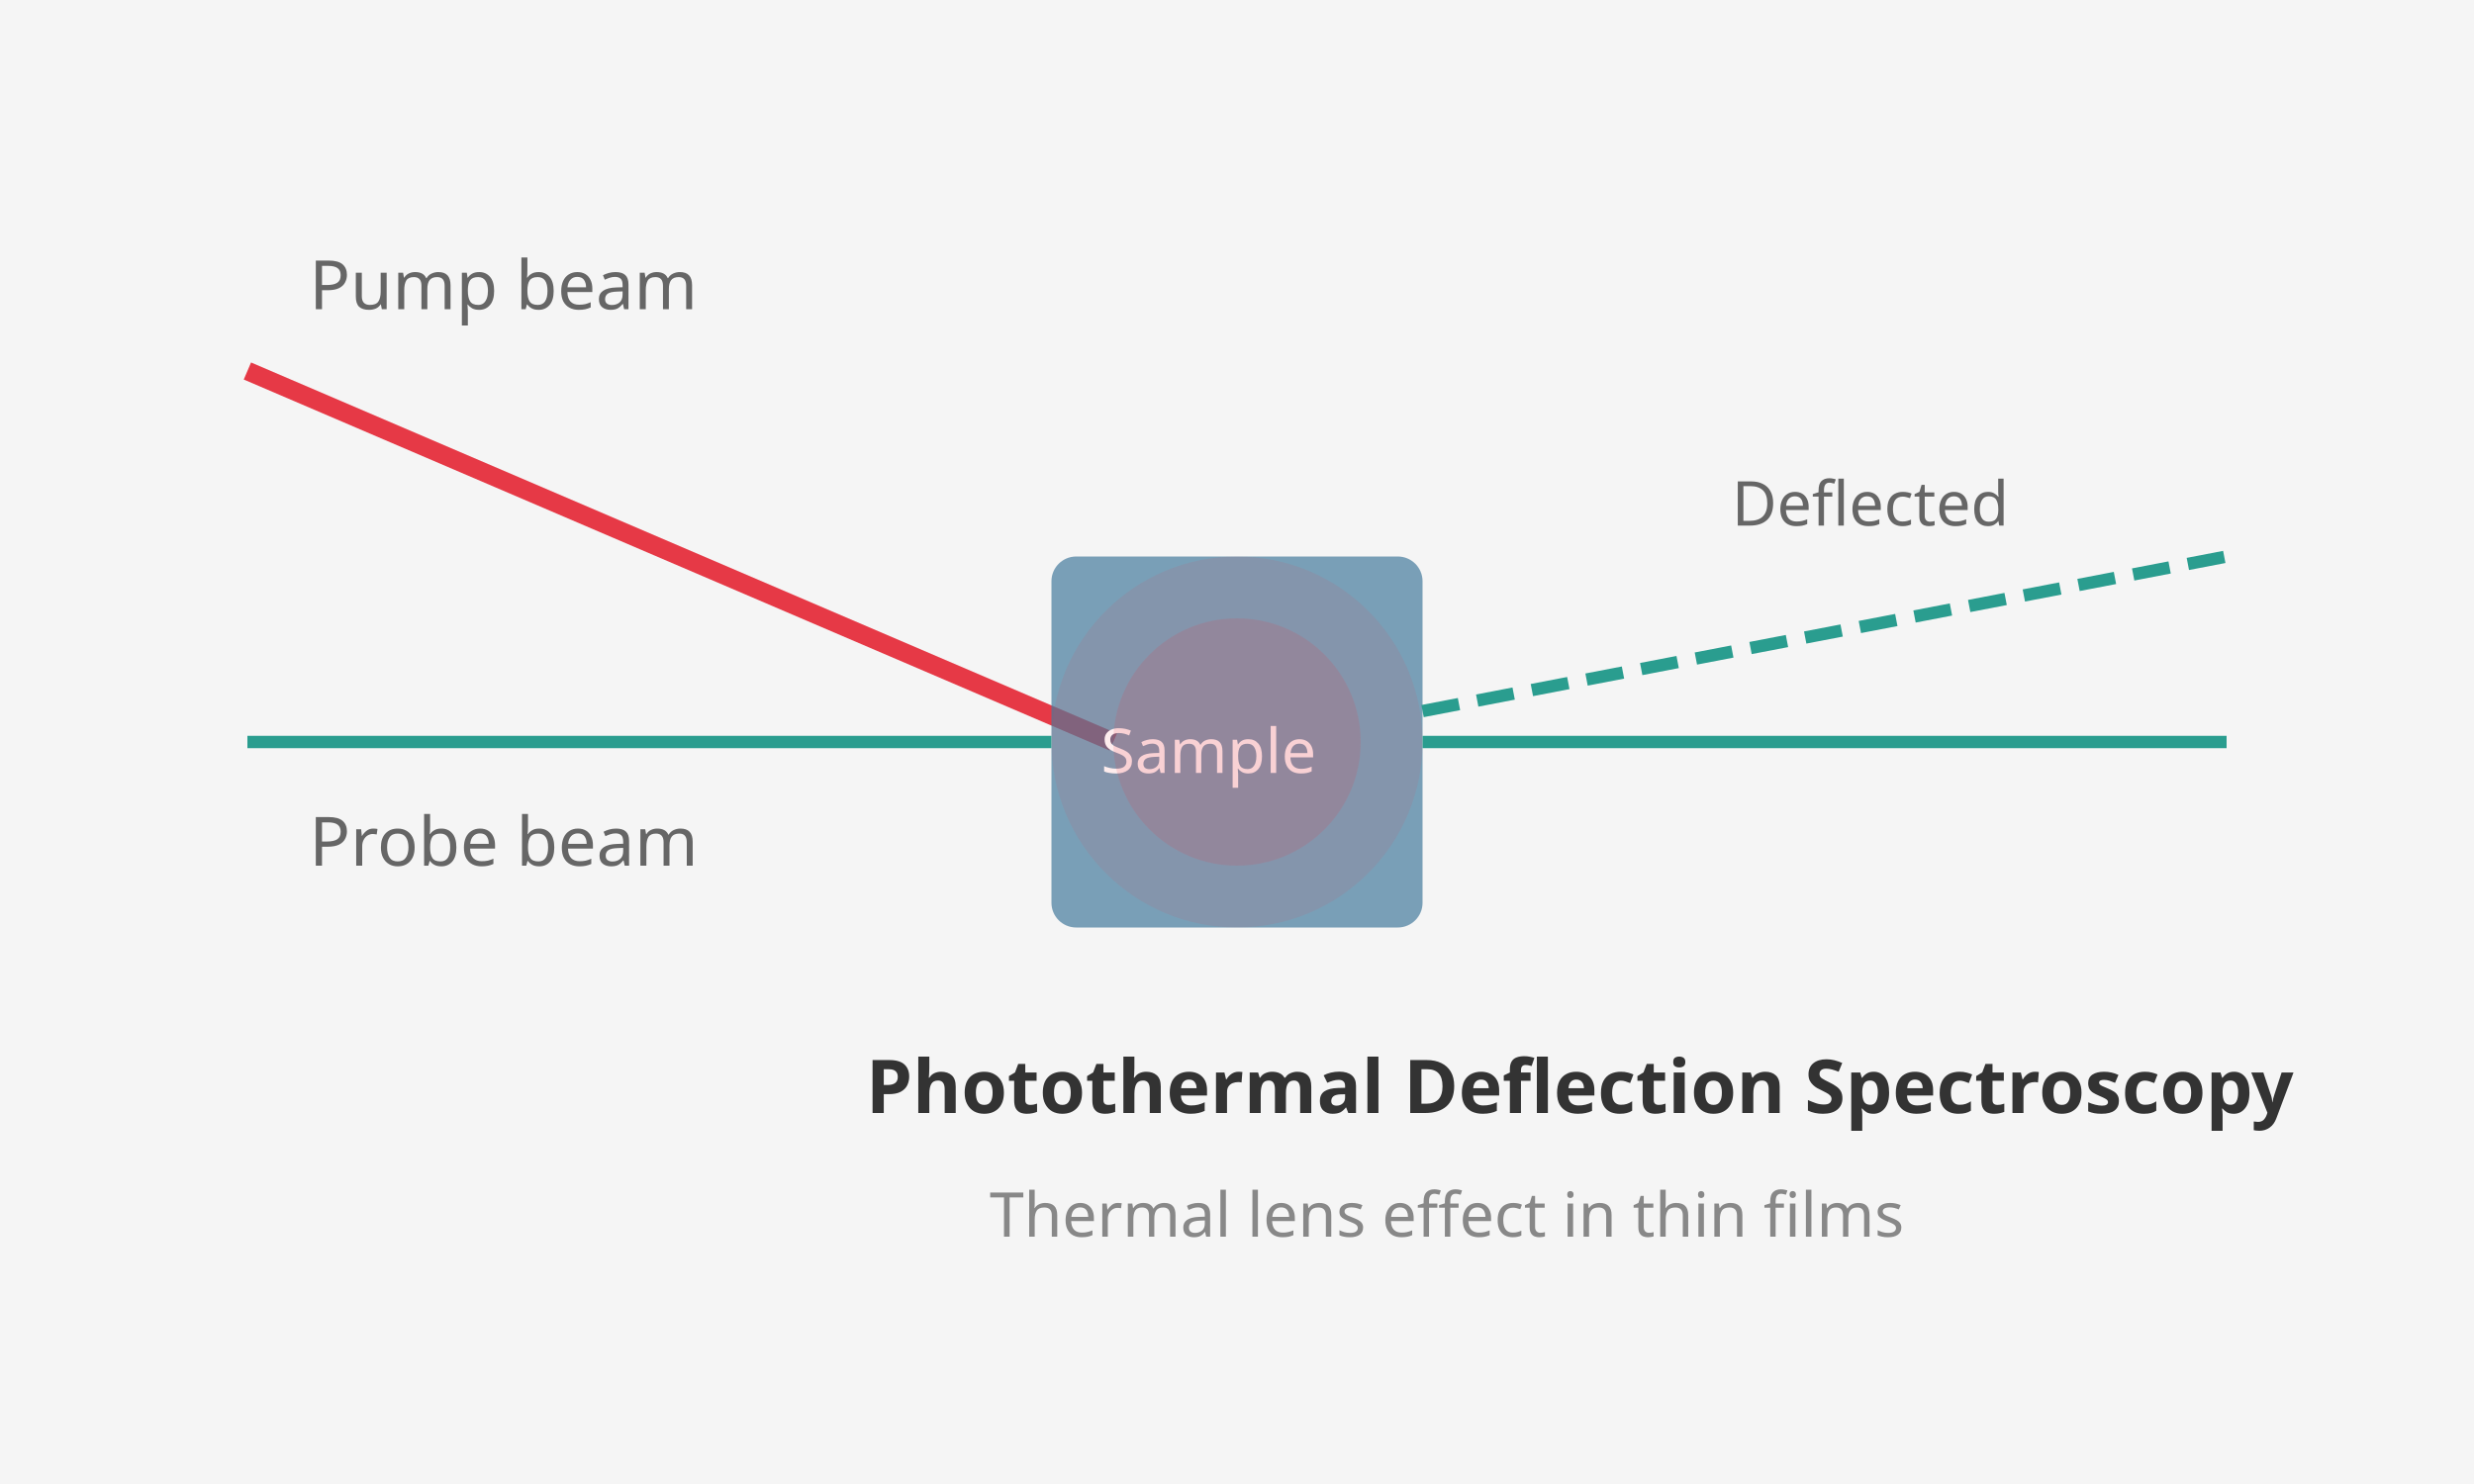
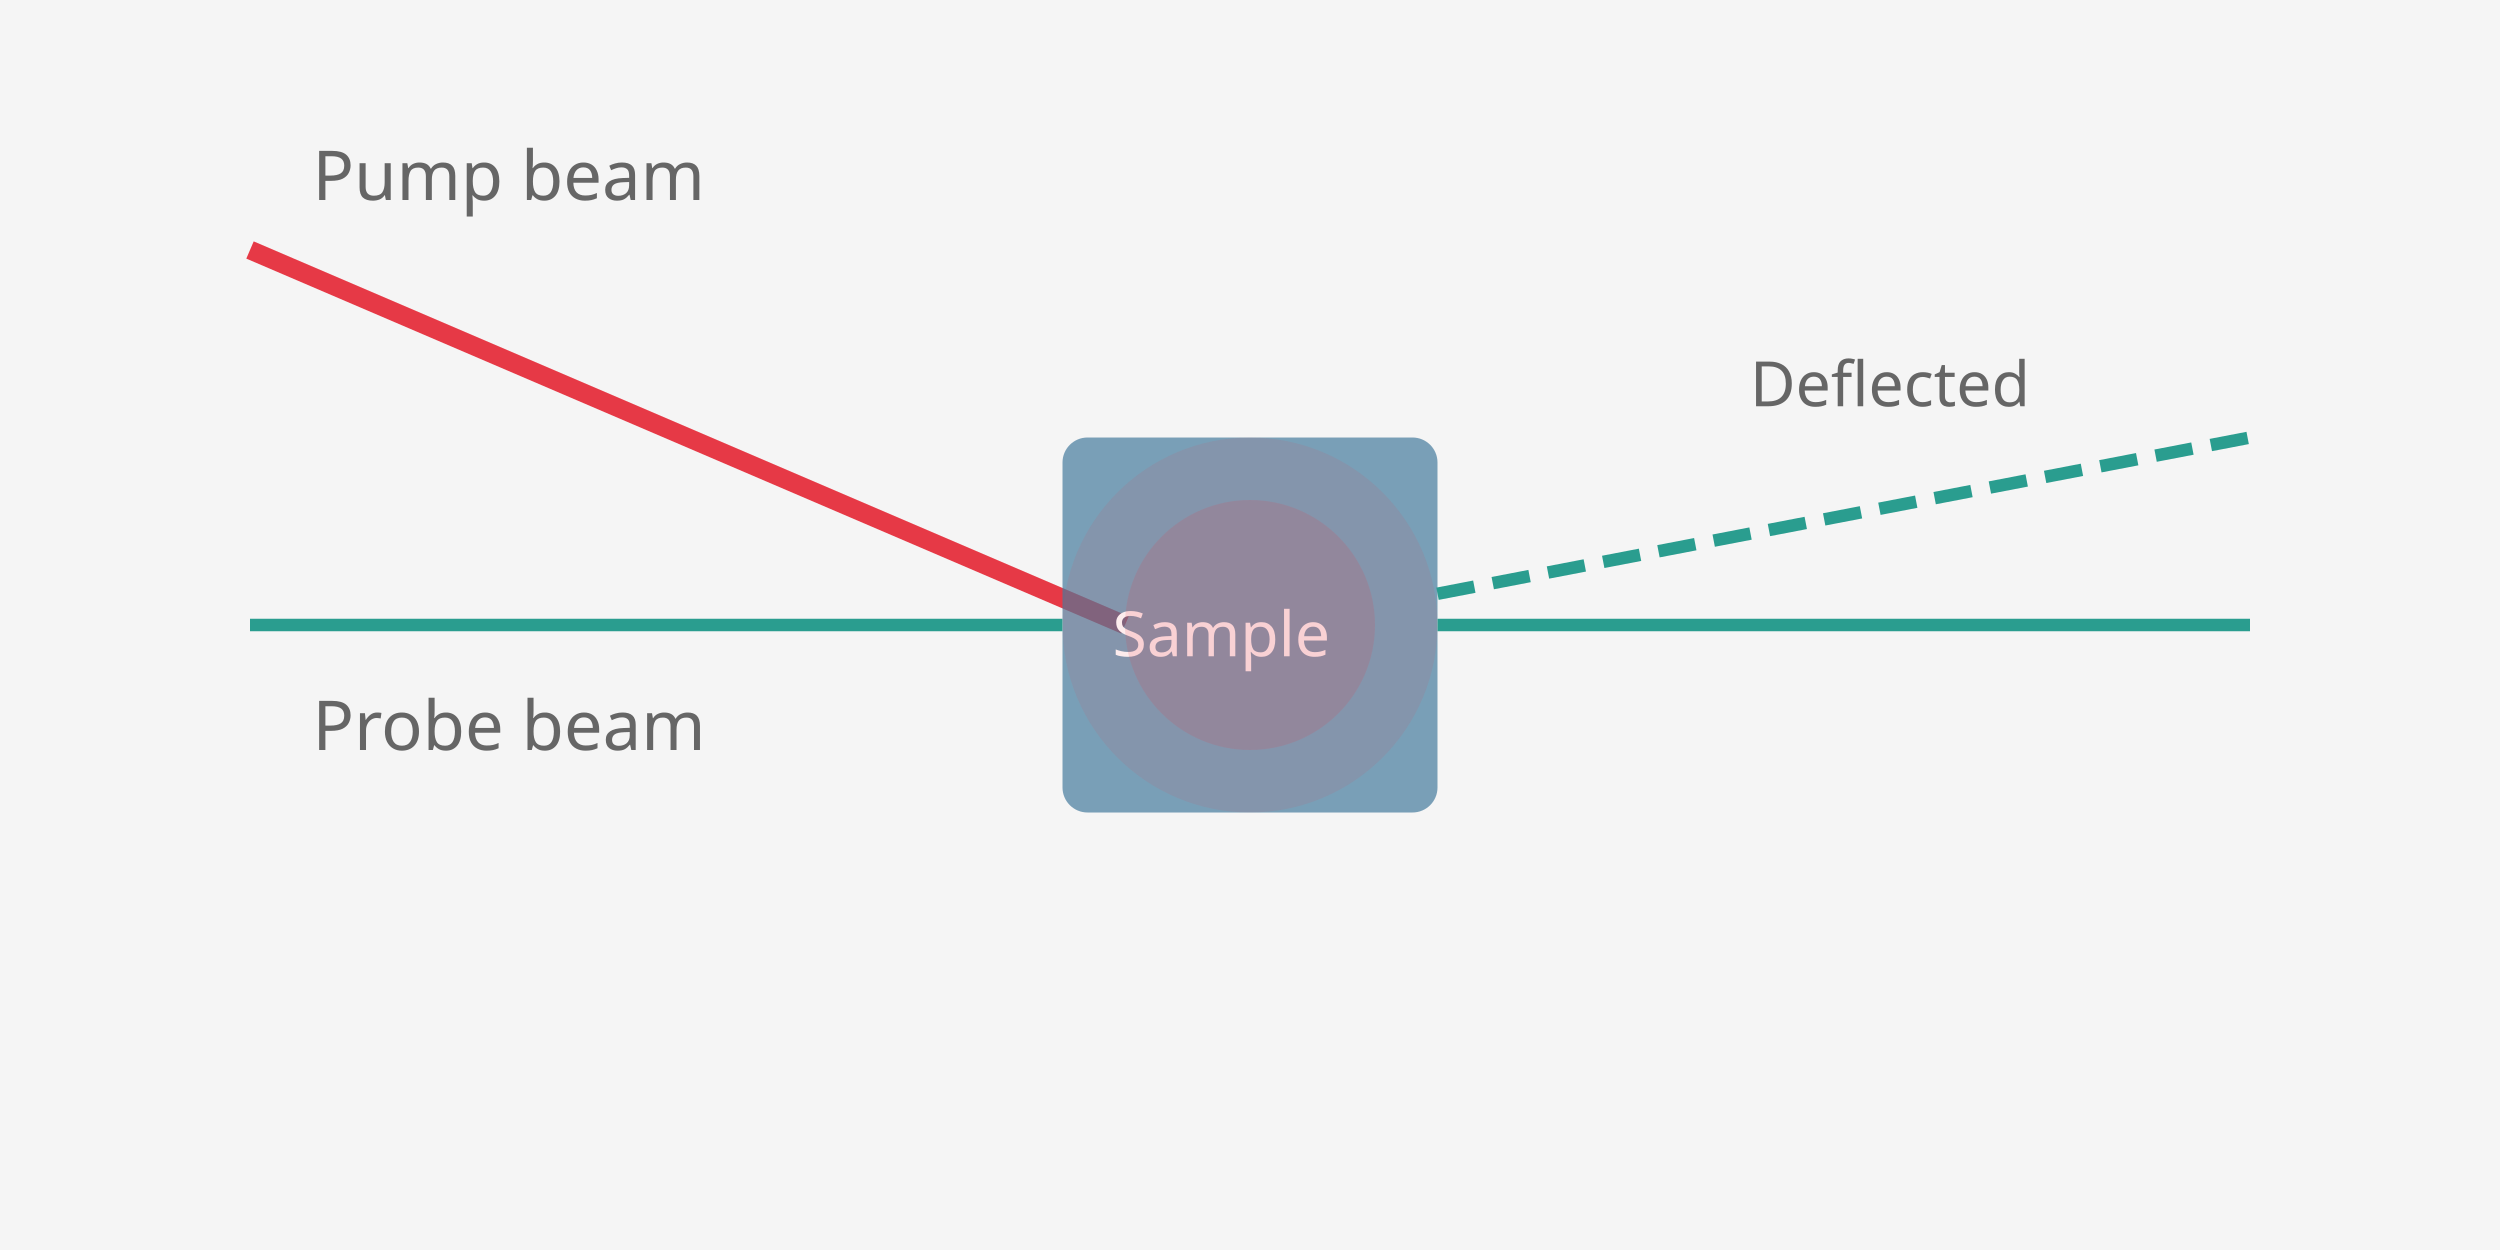
- <svg xmlns="http://www.w3.org/2000/svg" viewBox="0 0 400 240" fill="none">
-   <rect width="400" height="240" fill="#f5f5f5" />
-   <line x1="40" y1="60" x2="180" y2="120" stroke="#e63946" stroke-width="3" />
-   <text x="50" y="50" font-family="system-ui" font-size="11" fill="#666">Pump beam</text>
-   <rect x="170" y="90" width="60" height="60" fill="#457b9d" rx="4" opacity="0.7" />
-   <text x="178" y="125" font-family="system-ui" font-size="10" fill="#fff">Sample</text>
-   <line x1="40" y1="120" x2="170" y2="120" stroke="#2a9d8f" stroke-width="2" />
-   <line x1="230" y1="115" x2="360" y2="90" stroke="#2a9d8f" stroke-width="2" stroke-dasharray="6,3" />
-   <line x1="230" y1="120" x2="360" y2="120" stroke="#2a9d8f" stroke-width="2" />
-   <text x="280" y="85" font-family="system-ui" font-size="10" fill="#666">Deflected</text>
-   <text x="50" y="140" font-family="system-ui" font-size="11" fill="#666">Probe beam</text>
-   <circle cx="200" cy="120" r="30" fill="#e63946" opacity="0.1" />
-   <circle cx="200" cy="120" r="20" fill="#e63946" opacity="0.15" />
-   <text x="140" y="180" font-family="system-ui" font-size="12" fill="#333" font-weight="600">Photothermal Deflection Spectroscopy</text>
-   <text x="160" y="200" font-family="system-ui" font-size="10" fill="#888">Thermal lens effect in thin films</text>
+ <svg xmlns="http://www.w3.org/2000/svg" viewBox="0 0 400 200" fill="none">
+   <rect width="400" height="200" fill="#f5f5f5" />
+   <line x1="40" y1="40" x2="180" y2="100" stroke="#e63946" stroke-width="3" />
+   <text x="50" y="32" font-family="system-ui" font-size="11" fill="#666">Pump beam</text>
+   <rect x="170" y="70" width="60" height="60" fill="#457b9d" rx="4" opacity="0.7" />
+   <text x="178" y="105" font-family="system-ui" font-size="10" fill="#fff">Sample</text>
+   <line x1="40" y1="100" x2="170" y2="100" stroke="#2a9d8f" stroke-width="2" />
+   <line x1="230" y1="95" x2="360" y2="70" stroke="#2a9d8f" stroke-width="2" stroke-dasharray="6,3" />
+   <line x1="230" y1="100" x2="360" y2="100" stroke="#2a9d8f" stroke-width="2" />
+   <text x="280" y="65" font-family="system-ui" font-size="10" fill="#666">Deflected</text>
+   <text x="50" y="120" font-family="system-ui" font-size="11" fill="#666">Probe beam</text>
+   <circle cx="200" cy="100" r="30" fill="#e63946" opacity="0.1" />
+   <circle cx="200" cy="100" r="20" fill="#e63946" opacity="0.15" />
</svg>
